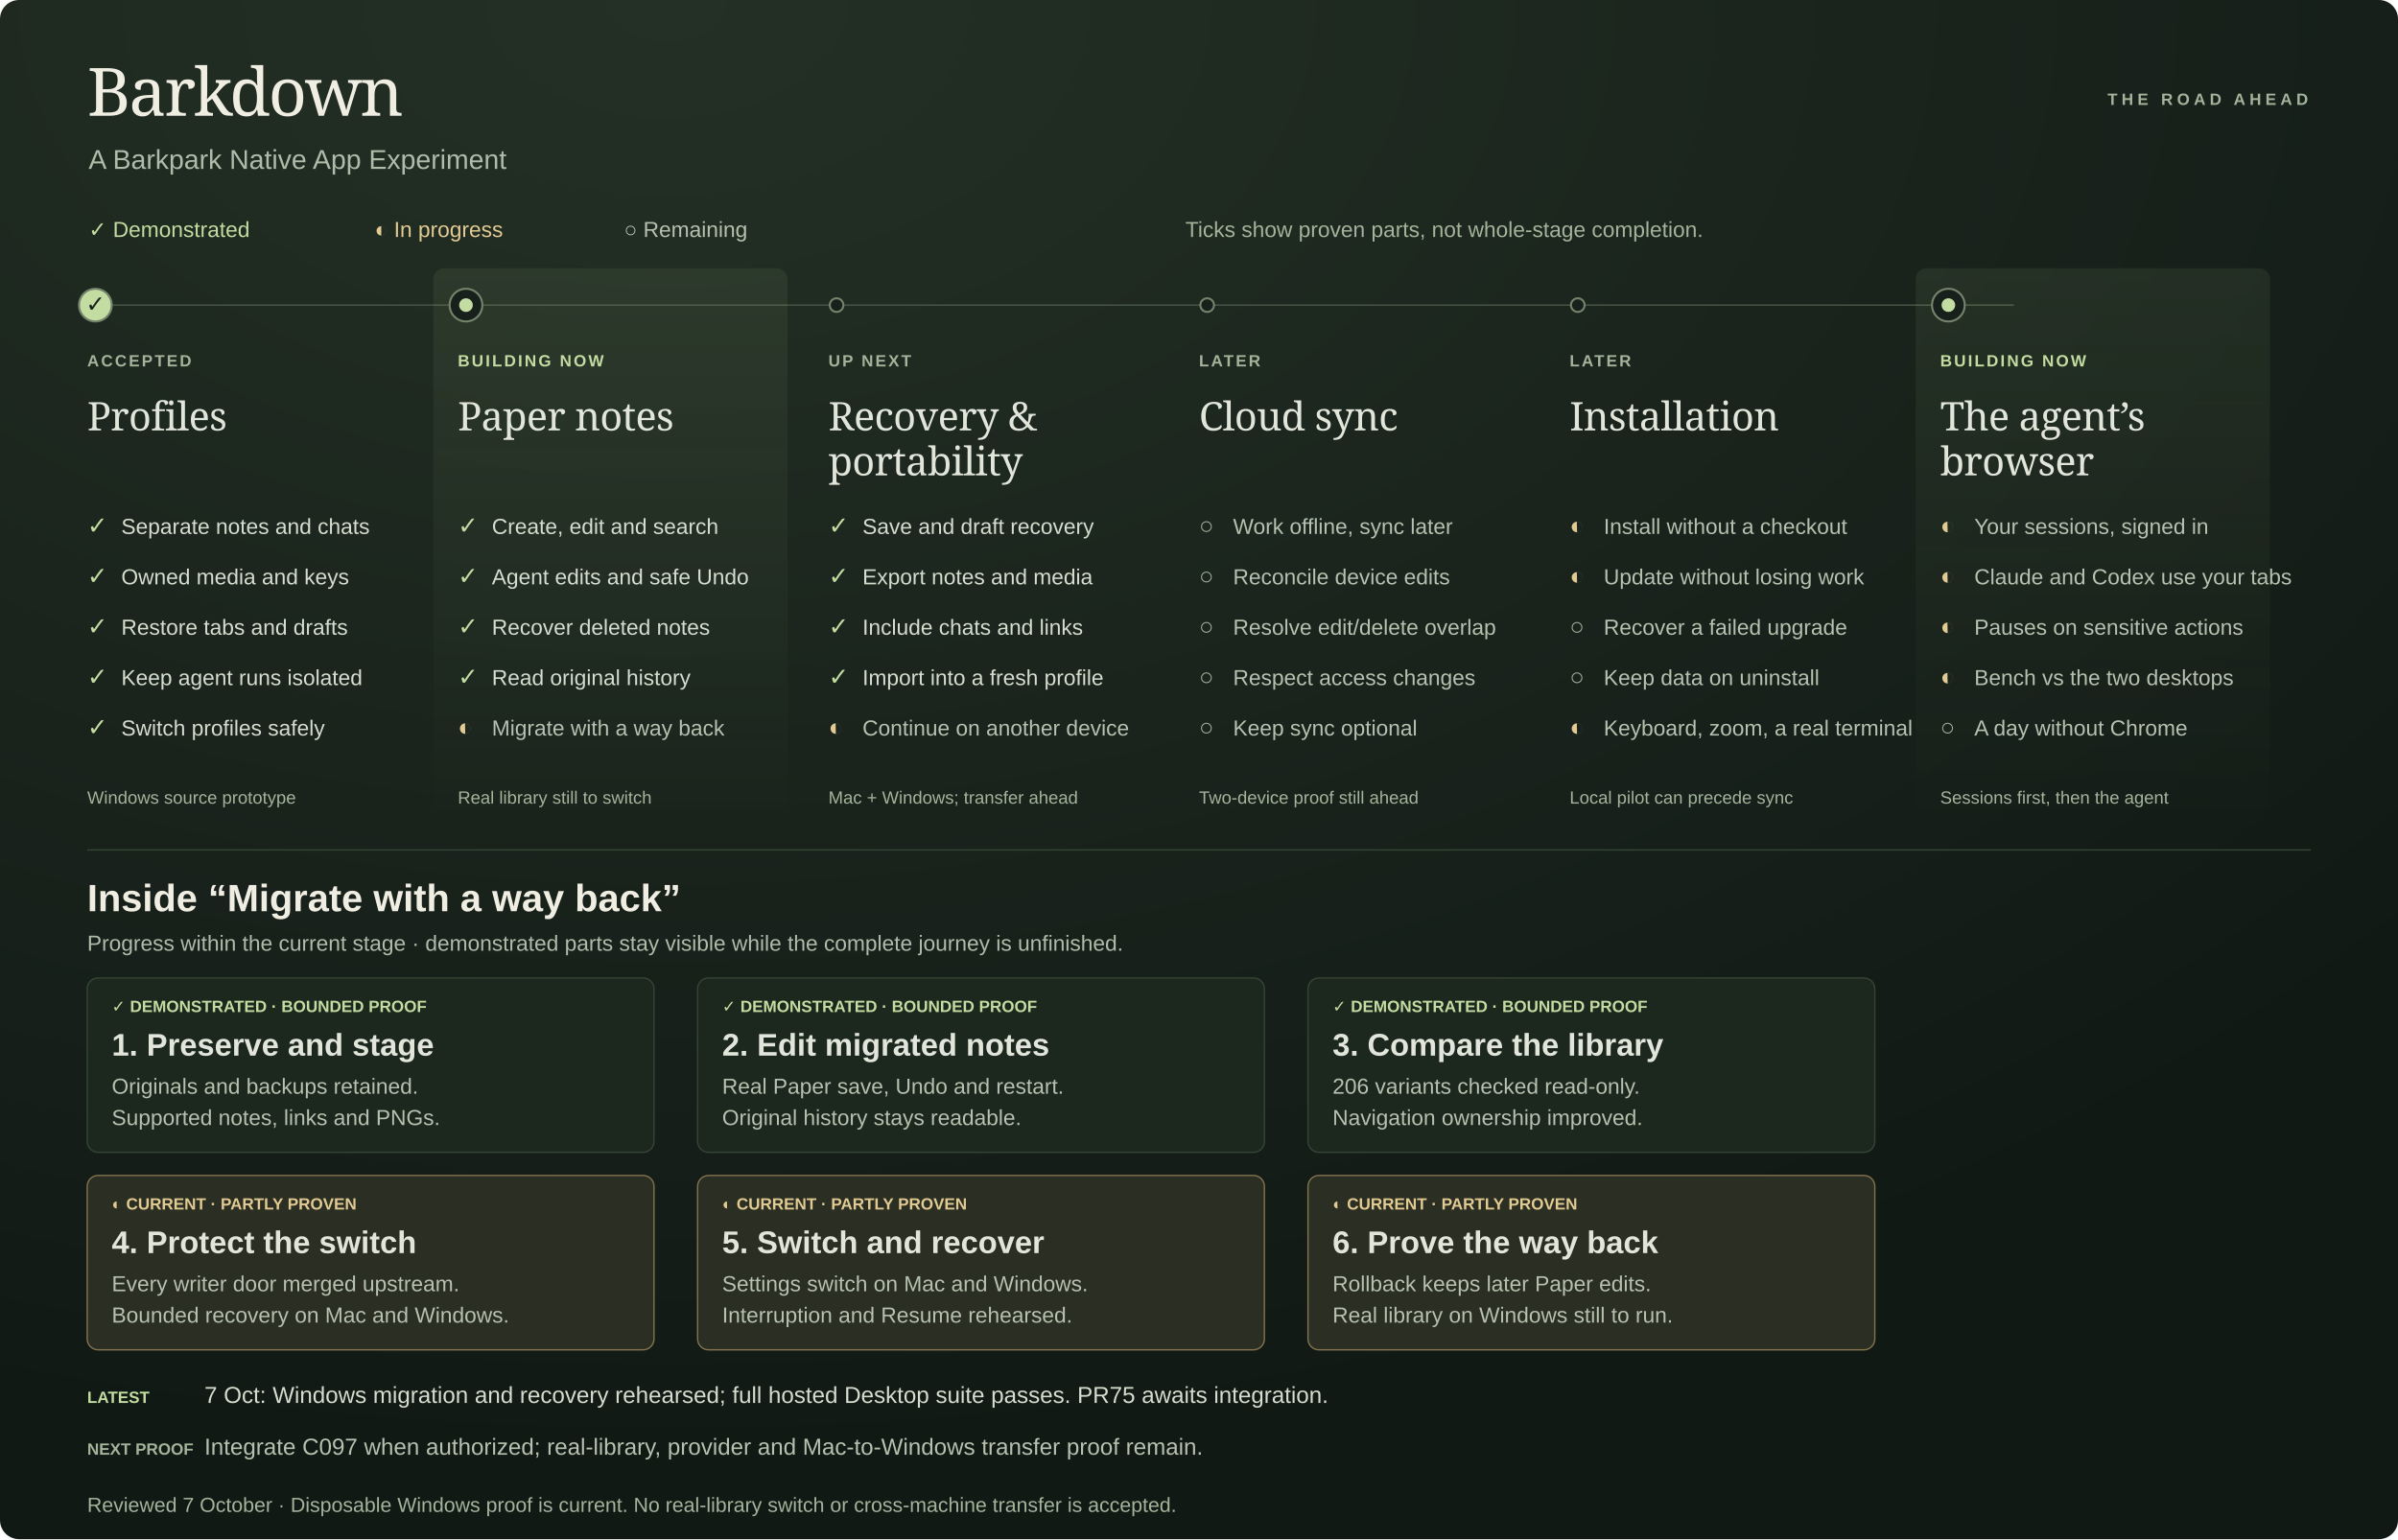
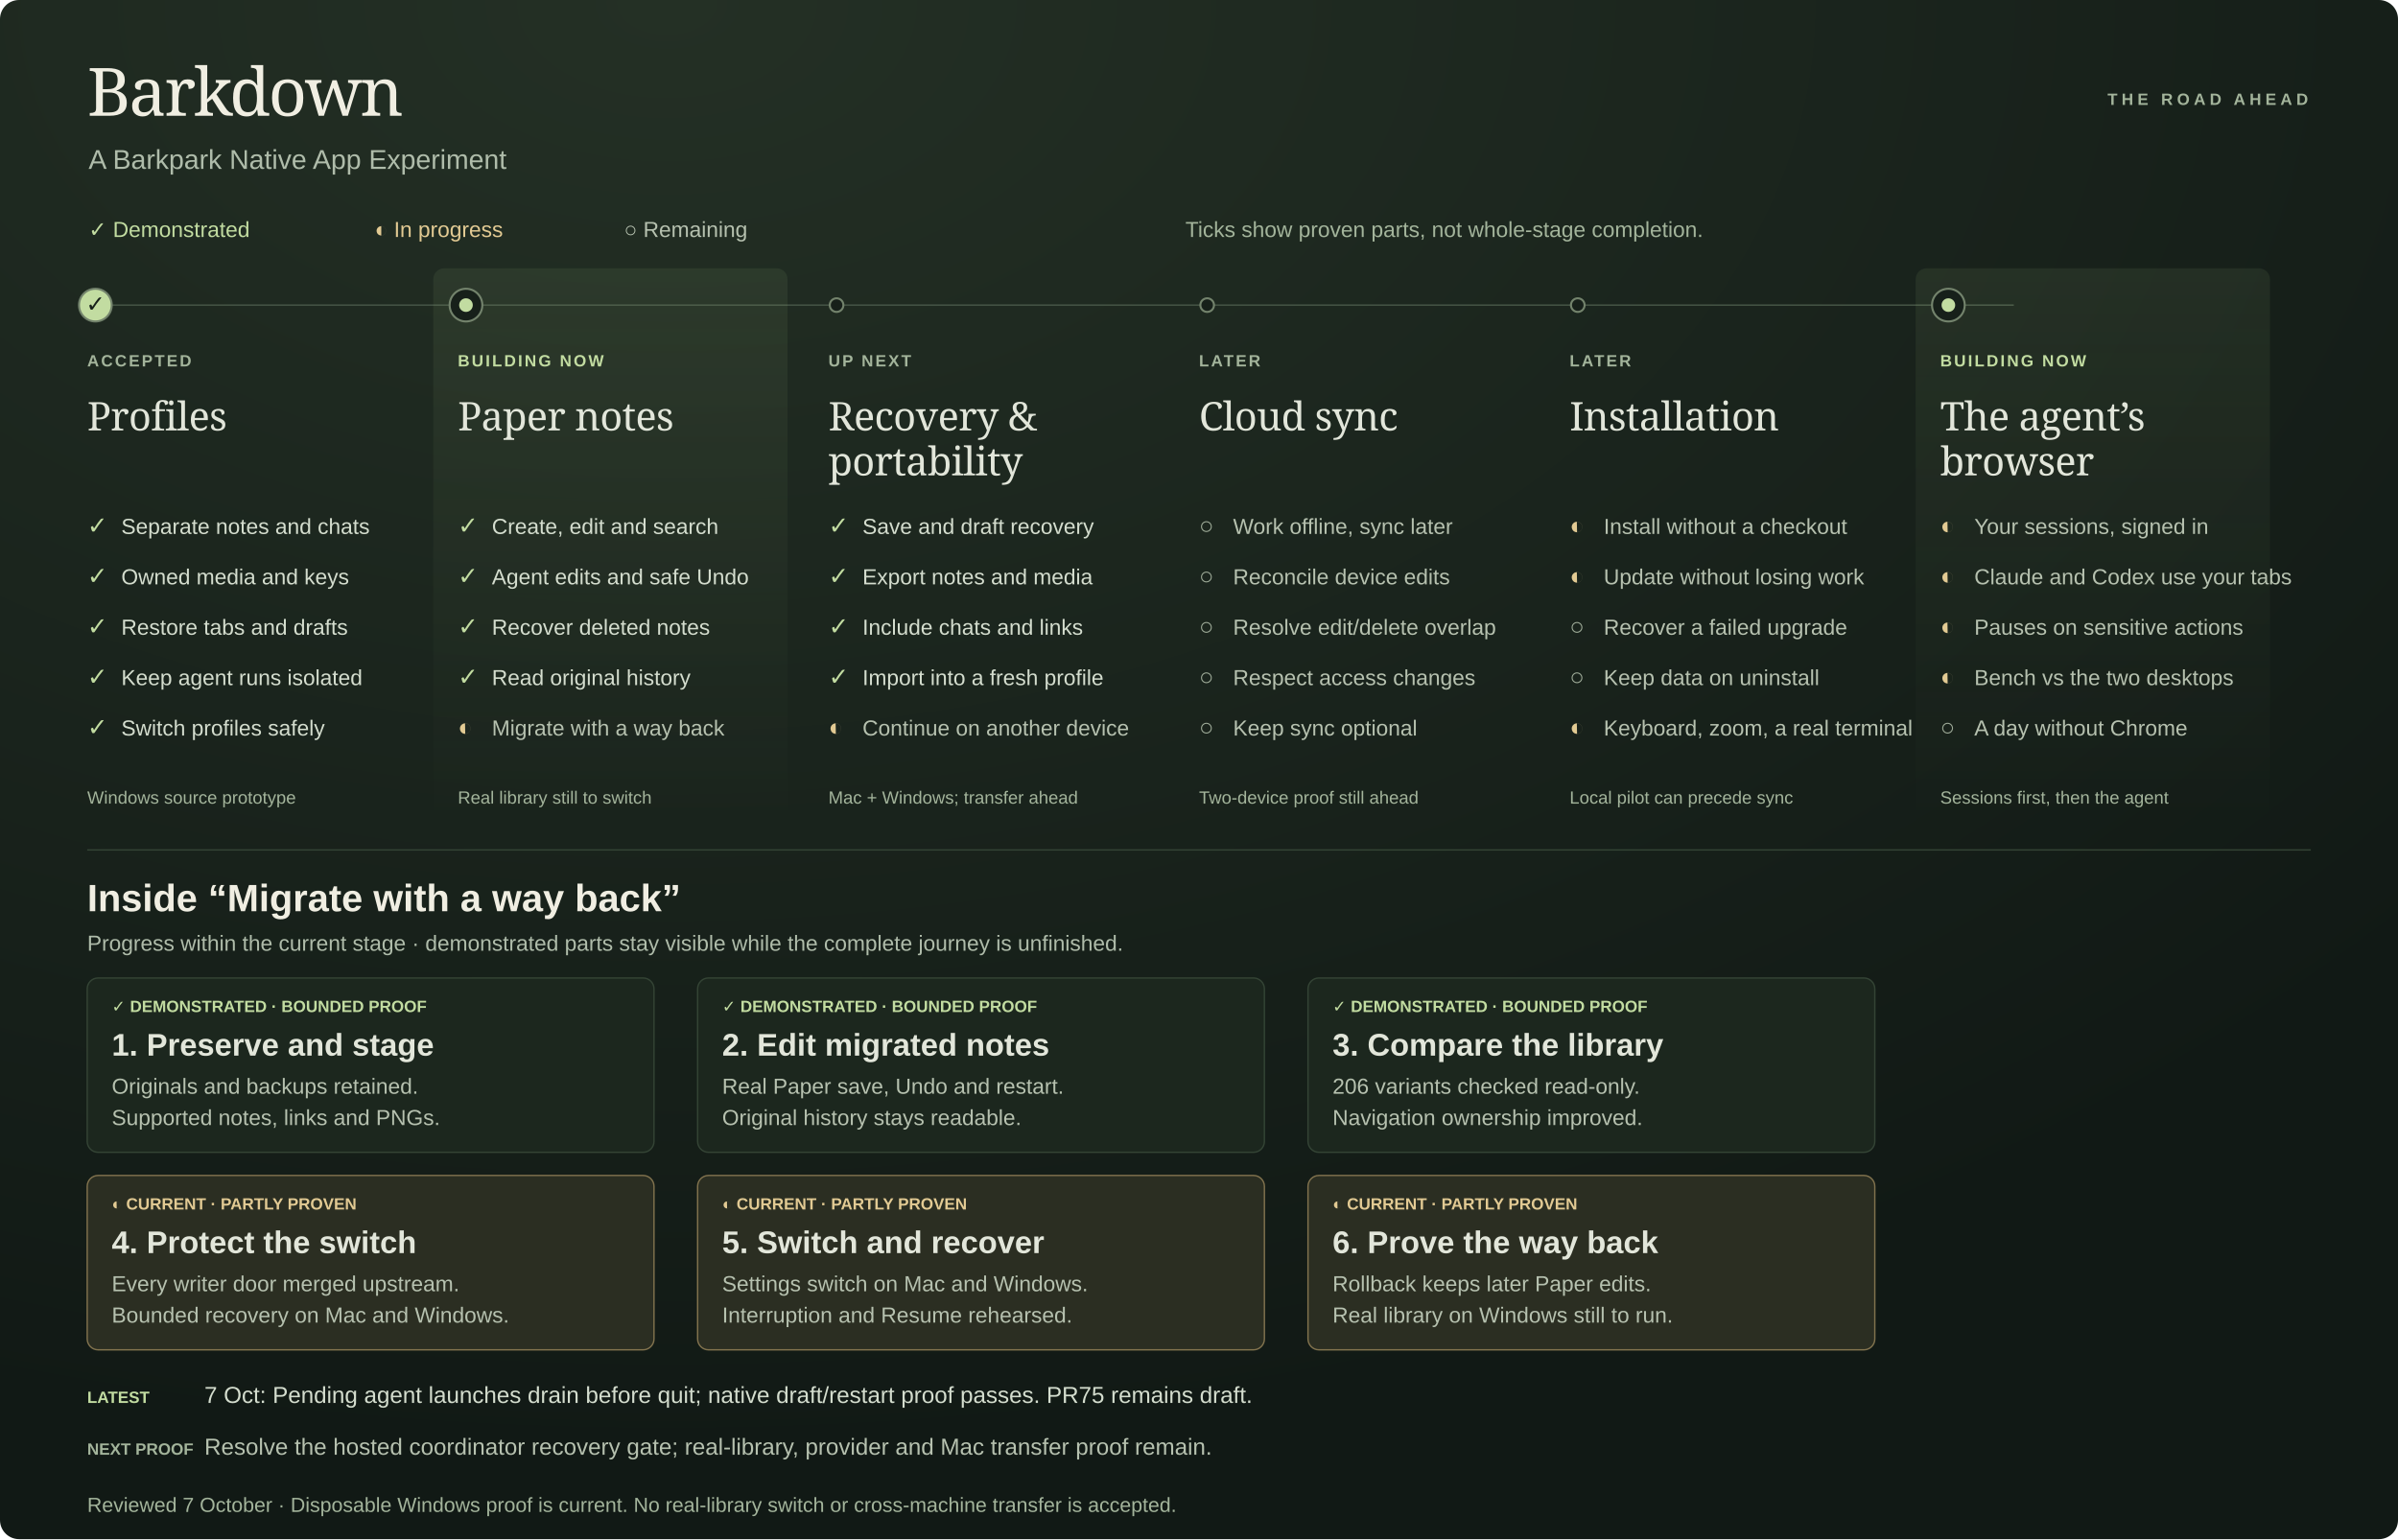
<svg xmlns="http://www.w3.org/2000/svg" width="1760" height="1130" viewBox="0 0 1760 1130" role="img" aria-labelledby="title desc">
  <defs>
    <radialGradient id="background" cx="28%" cy="0%" r="95%">
      <stop stop-color="#243025" />
      <stop offset="1" stop-color="#111915" />
    </radialGradient>
    <linearGradient id="focus" x2="0" y2="1">
      <stop stop-color="#a9c787" stop-opacity=".09" />
      <stop offset="1" stop-color="#a9c787" stop-opacity="0" />
    </linearGradient>
  </defs>
  <g font-family="Segoe UI, Arial, sans-serif">
    <rect width="1760" height="1130" rx="14" fill="url(#background)" />
    <text x="64" y="85" font-family="Georgia, serif" font-size="49" letter-spacing="-1.5" fill="#f0eee2">Barkdown</text>
    <text x="65" y="124" font-size="20" fill="#afbcaa" font-weight="400">A Barkpark Native App Experiment</text>
    <text x="1694" y="77" text-anchor="end" font-size="12" font-weight="600" letter-spacing="3" fill="#a3b49b">THE ROAD AHEAD</text>
    <text x="65" y="174" font-size="16" fill="#c2dca1" font-weight="400">✓  Demonstrated</text>
    <text x="275" y="174" font-size="16" fill="#e2ca93" font-weight="400">◐  In progress</text>
    <text x="458" y="174" font-size="16" fill="#b6c1af" font-weight="400">○  Remaining</text>
    <text x="870" y="174" font-size="16" fill="#a3b49b" font-weight="400">Ticks show proven parts, not whole-stage completion.</text>
    <path d="M70 224H1478" stroke="#475747" stroke-width="1" />
    <g data-phase="P1">
      <circle cx="70" cy="224" r="12" fill="#c2dca1" stroke="#73836c" stroke-width="1.5" />
      <text x="63" y="229" font-size="17" fill="#17201a" font-weight="600">✓</text>
      <text x="64" y="269" font-size="12" letter-spacing="1.5" font-weight="600" fill="#a3b49b">ACCEPTED</text>
      <text x="64" y="316" dy="0" font-family="Georgia, serif" font-size="29" letter-spacing="-.4" fill="#e2e6da">Profiles</text>
      <text x="64" y="392" font-size="18" fill="#c2dca1" font-weight="600">✓</text>
      <text x="89" y="392" font-size="16" fill="#d4ddce" font-weight="400">Separate notes and chats</text>
      <text x="64" y="429" font-size="18" fill="#c2dca1" font-weight="600">✓</text>
      <text x="89" y="429" font-size="16" fill="#d4ddce" font-weight="400">Owned media and keys</text>
      <text x="64" y="466" font-size="18" fill="#c2dca1" font-weight="600">✓</text>
      <text x="89" y="466" font-size="16" fill="#d4ddce" font-weight="400">Restore tabs and drafts</text>
      <text x="64" y="503" font-size="18" fill="#c2dca1" font-weight="600">✓</text>
      <text x="89" y="503" font-size="16" fill="#d4ddce" font-weight="400">Keep agent runs isolated</text>
      <text x="64" y="540" font-size="18" fill="#c2dca1" font-weight="600">✓</text>
      <text x="89" y="540" font-size="16" fill="#d4ddce" font-weight="400">Switch profiles safely</text>
      <text x="64" y="590" font-size="13" fill="#a3b49b" font-weight="400">Windows source prototype</text>
    </g>
    <g data-phase="P2">
      <rect x="318" y="197" width="260" height="410" rx="8" fill="url(#focus)" />
      <circle cx="342" cy="224" r="12" fill="#17201a" stroke="#73836c" stroke-width="1.5" />
      <circle cx="342" cy="224" r="5" fill="#c2dca1" />
      <text x="336" y="269" font-size="12" letter-spacing="1.5" font-weight="600" fill="#c2dca1">BUILDING NOW</text>
      <text x="336" y="316" dy="0" font-family="Georgia, serif" font-size="29" letter-spacing="-.4" fill="#e2e6da">Paper notes</text>
      <text x="336" y="392" font-size="18" fill="#c2dca1" font-weight="600">✓</text>
      <text x="361" y="392" font-size="16" fill="#d4ddce" font-weight="400">Create, edit and search</text>
      <text x="336" y="429" font-size="18" fill="#c2dca1" font-weight="600">✓</text>
      <text x="361" y="429" font-size="16" fill="#d4ddce" font-weight="400">Agent edits and safe Undo</text>
      <text x="336" y="466" font-size="18" fill="#c2dca1" font-weight="600">✓</text>
      <text x="361" y="466" font-size="16" fill="#d4ddce" font-weight="400">Recover deleted notes</text>
      <text x="336" y="503" font-size="18" fill="#c2dca1" font-weight="600">✓</text>
      <text x="361" y="503" font-size="16" fill="#d4ddce" font-weight="400">Read original history</text>
      <text x="336" y="540" font-size="18" fill="#e2ca93" font-weight="600">◐</text>
      <text x="361" y="540" font-size="16" fill="#b6c1af" font-weight="400">Migrate with a way back</text>
      <text x="336" y="590" font-size="13" fill="#a3b49b" font-weight="400">Real library still to switch</text>
    </g>
    <g data-phase="P3">
      <circle cx="614" cy="224" r="5" fill="#17201a" stroke="#73836c" stroke-width="1.5" />
      <text x="608" y="269" font-size="12" letter-spacing="1.5" font-weight="600" fill="#a3b49b">UP NEXT</text>
      <text x="608" y="316" dy="0" font-family="Georgia, serif" font-size="29" letter-spacing="-.4" fill="#e2e6da">Recovery &amp;</text>
      <text x="608" y="316" dy="33" font-family="Georgia, serif" font-size="29" letter-spacing="-.4" fill="#e2e6da">portability</text>
      <text x="608" y="392" font-size="18" fill="#c2dca1" font-weight="600">✓</text>
      <text x="633" y="392" font-size="16" fill="#d4ddce" font-weight="400">Save and draft recovery</text>
      <text x="608" y="429" font-size="18" fill="#c2dca1" font-weight="600">✓</text>
      <text x="633" y="429" font-size="16" fill="#d4ddce" font-weight="400">Export notes and media</text>
      <text x="608" y="466" font-size="18" fill="#c2dca1" font-weight="600">✓</text>
      <text x="633" y="466" font-size="16" fill="#d4ddce" font-weight="400">Include chats and links</text>
      <text x="608" y="503" font-size="18" fill="#c2dca1" font-weight="600">✓</text>
      <text x="633" y="503" font-size="16" fill="#d4ddce" font-weight="400">Import into a fresh profile</text>
      <text x="608" y="540" font-size="18" fill="#e2ca93" font-weight="600">◐</text>
      <text x="633" y="540" font-size="16" fill="#b6c1af" font-weight="400">Continue on another device</text>
      <text x="608" y="590" font-size="13" fill="#a3b49b" font-weight="400">Mac + Windows; transfer ahead</text>
    </g>
    <g data-phase="P4">
      <circle cx="886" cy="224" r="5" fill="#17201a" stroke="#73836c" stroke-width="1.5" />
      <text x="880" y="269" font-size="12" letter-spacing="1.5" font-weight="600" fill="#a3b49b">LATER</text>
      <text x="880" y="316" dy="0" font-family="Georgia, serif" font-size="29" letter-spacing="-.4" fill="#e2e6da">Cloud sync</text>
      <text x="880" y="392" font-size="18" fill="#9fac99" font-weight="600">○</text>
      <text x="905" y="392" font-size="16" fill="#b6c1af" font-weight="400">Work offline, sync later</text>
      <text x="880" y="429" font-size="18" fill="#9fac99" font-weight="600">○</text>
      <text x="905" y="429" font-size="16" fill="#b6c1af" font-weight="400">Reconcile device edits</text>
      <text x="880" y="466" font-size="18" fill="#9fac99" font-weight="600">○</text>
      <text x="905" y="466" font-size="16" fill="#b6c1af" font-weight="400">Resolve edit/delete overlap</text>
      <text x="880" y="503" font-size="18" fill="#9fac99" font-weight="600">○</text>
      <text x="905" y="503" font-size="16" fill="#b6c1af" font-weight="400">Respect access changes</text>
      <text x="880" y="540" font-size="18" fill="#9fac99" font-weight="600">○</text>
      <text x="905" y="540" font-size="16" fill="#b6c1af" font-weight="400">Keep sync optional</text>
      <text x="880" y="590" font-size="13" fill="#a3b49b" font-weight="400">Two-device proof still ahead</text>
    </g>
    <g data-phase="P5">
      <circle cx="1158" cy="224" r="5" fill="#17201a" stroke="#73836c" stroke-width="1.5" />
      <text x="1152" y="269" font-size="12" letter-spacing="1.5" font-weight="600" fill="#a3b49b">LATER</text>
      <text x="1152" y="316" dy="0" font-family="Georgia, serif" font-size="29" letter-spacing="-.4" fill="#e2e6da">Installation</text>
      <text x="1152" y="392" font-size="18" fill="#e2ca93" font-weight="600">◐</text>
      <text x="1177" y="392" font-size="16" fill="#b6c1af" font-weight="400">Install without a checkout</text>
      <text x="1152" y="429" font-size="18" fill="#e2ca93" font-weight="600">◐</text>
      <text x="1177" y="429" font-size="16" fill="#b6c1af" font-weight="400">Update without losing work</text>
      <text x="1152" y="466" font-size="18" fill="#9fac99" font-weight="600">○</text>
      <text x="1177" y="466" font-size="16" fill="#b6c1af" font-weight="400">Recover a failed upgrade</text>
      <text x="1152" y="503" font-size="18" fill="#9fac99" font-weight="600">○</text>
      <text x="1177" y="503" font-size="16" fill="#b6c1af" font-weight="400">Keep data on uninstall</text>
      <text x="1152" y="540" font-size="18" fill="#e2ca93" font-weight="600">◐</text>
      <text x="1177" y="540" font-size="16" fill="#b6c1af" font-weight="400">Keyboard, zoom, a real terminal</text>
      <text x="1152" y="590" font-size="13" fill="#a3b49b" font-weight="400">Local pilot can precede sync</text>
    </g>
    <g data-phase="P6">
      <rect x="1406" y="197" width="260" height="410" rx="8" fill="url(#focus)" />
      <circle cx="1430" cy="224" r="12" fill="#17201a" stroke="#73836c" stroke-width="1.5" />
      <circle cx="1430" cy="224" r="5" fill="#c2dca1" />
      <text x="1424" y="269" font-size="12" letter-spacing="1.5" font-weight="600" fill="#c2dca1">BUILDING NOW</text>
      <text x="1424" y="316" dy="0" font-family="Georgia, serif" font-size="29" letter-spacing="-.4" fill="#e2e6da">The agent’s</text>
      <text x="1424" y="316" dy="33" font-family="Georgia, serif" font-size="29" letter-spacing="-.4" fill="#e2e6da">browser</text>
      <text x="1424" y="392" font-size="18" fill="#e2ca93" font-weight="600">◐</text>
      <text x="1449" y="392" font-size="16" fill="#b6c1af" font-weight="400">Your sessions, signed in</text>
      <text x="1424" y="429" font-size="18" fill="#e2ca93" font-weight="600">◐</text>
      <text x="1449" y="429" font-size="16" fill="#b6c1af" font-weight="400">Claude and Codex use your tabs</text>
      <text x="1424" y="466" font-size="18" fill="#e2ca93" font-weight="600">◐</text>
      <text x="1449" y="466" font-size="16" fill="#b6c1af" font-weight="400">Pauses on sensitive actions</text>
      <text x="1424" y="503" font-size="18" fill="#e2ca93" font-weight="600">◐</text>
      <text x="1449" y="503" font-size="16" fill="#b6c1af" font-weight="400">Bench vs the two desktops</text>
      <text x="1424" y="540" font-size="18" fill="#9fac99" font-weight="600">○</text>
      <text x="1449" y="540" font-size="16" fill="#b6c1af" font-weight="400">A day without Chrome</text>
      <text x="1424" y="590" font-size="13" fill="#a3b49b" font-weight="400">Sessions first, then the agent</text>
    </g>
    <path d="M64 624H1696" stroke="#344435" />
    <text x="64" y="669" font-size="28" fill="#f0eee2" font-weight="600">Inside “Migrate with a way back”</text>
    <text x="64" y="698" font-size="16" fill="#afbcaa" font-weight="400">Progress within the current stage · demonstrated parts stay visible while the complete journey is unfinished.</text>
    <g data-migration-step="1">
      <rect x="64" y="718" width="416" height="128" rx="8" fill="#1c271e" stroke="#344435" />
      <text x="82" y="743" font-size="12" fill="#c2dca1" font-weight="600">✓  DEMONSTRATED · BOUNDED PROOF</text>
      <text x="82" y="775" font-size="23" fill="#e2e6da" font-weight="600">1. Preserve and stage</text>
      <text x="82" y="803" font-size="16" fill="#b6c1af" font-weight="400">Originals and backups retained.</text>
      <text x="82" y="826" font-size="16" fill="#b6c1af" font-weight="400">Supported notes, links and PNGs.</text>
    </g>
    <g data-migration-step="2">
      <rect x="512" y="718" width="416" height="128" rx="8" fill="#1c271e" stroke="#344435" />
      <text x="530" y="743" font-size="12" fill="#c2dca1" font-weight="600">✓  DEMONSTRATED · BOUNDED PROOF</text>
      <text x="530" y="775" font-size="23" fill="#e2e6da" font-weight="600">2. Edit migrated notes</text>
      <text x="530" y="803" font-size="16" fill="#b6c1af" font-weight="400">Real Paper save, Undo and restart.</text>
      <text x="530" y="826" font-size="16" fill="#b6c1af" font-weight="400">Original history stays readable.</text>
    </g>
    <g data-migration-step="3">
      <rect x="960" y="718" width="416" height="128" rx="8" fill="#1c271e" stroke="#344435" />
      <text x="978" y="743" font-size="12" fill="#c2dca1" font-weight="600">✓  DEMONSTRATED · BOUNDED PROOF</text>
      <text x="978" y="775" font-size="23" fill="#e2e6da" font-weight="600">3. Compare the library</text>
      <text x="978" y="803" font-size="16" fill="#b6c1af" font-weight="400">206 variants checked read-only.</text>
      <text x="978" y="826" font-size="16" fill="#b6c1af" font-weight="400">Navigation ownership improved.</text>
    </g>
    <g data-migration-step="4">
      <rect x="64" y="863" width="416" height="128" rx="8" fill="#2b2e22" stroke="#82734e" />
      <text x="82" y="888" font-size="12" fill="#e2ca93" font-weight="600">◐  CURRENT · PARTLY PROVEN</text>
      <text x="82" y="920" font-size="23" fill="#e2e6da" font-weight="600">4. Protect the switch</text>
      <text x="82" y="948" font-size="16" fill="#b6c1af" font-weight="400">Every writer door merged upstream.</text>
      <text x="82" y="971" font-size="16" fill="#b6c1af" font-weight="400">Bounded recovery on Mac and Windows.</text>
    </g>
    <g data-migration-step="5">
      <rect x="512" y="863" width="416" height="128" rx="8" fill="#2b2e22" stroke="#82734e" />
      <text x="530" y="888" font-size="12" fill="#e2ca93" font-weight="600">◐  CURRENT · PARTLY PROVEN</text>
      <text x="530" y="920" font-size="23" fill="#e2e6da" font-weight="600">5. Switch and recover</text>
      <text x="530" y="948" font-size="16" fill="#b6c1af" font-weight="400">Settings switch on Mac and Windows.</text>
      <text x="530" y="971" font-size="16" fill="#b6c1af" font-weight="400">Interruption and Resume rehearsed.</text>
    </g>
    <g data-migration-step="6">
      <rect x="960" y="863" width="416" height="128" rx="8" fill="#2b2e22" stroke="#82734e" />
      <text x="978" y="888" font-size="12" fill="#e2ca93" font-weight="600">◐  CURRENT · PARTLY PROVEN</text>
      <text x="978" y="920" font-size="23" fill="#e2e6da" font-weight="600">6. Prove the way back</text>
      <text x="978" y="948" font-size="16" fill="#b6c1af" font-weight="400">Rollback keeps later Paper edits.</text>
      <text x="978" y="971" font-size="16" fill="#b6c1af" font-weight="400">Real library on Windows still to run.</text>
    </g>
    <text x="64" y="1030" font-size="12" fill="#c2dca1" font-weight="600">LATEST</text>
-     <text x="150" y="1030" font-size="17" fill="#d4ddce" font-weight="400">7 Oct: Windows migration and recovery rehearsed; full hosted Desktop suite passes. PR75 awaits integration.</text>
+     <text x="150" y="1030" font-size="17" fill="#d4ddce" font-weight="400">7 Oct: Pending agent launches drain before quit; native draft/restart proof passes. PR75 remains draft.</text>
    <text x="64" y="1068" font-size="12" fill="#a3b49b" font-weight="600">NEXT PROOF</text>
-     <text x="150" y="1068" font-size="17" fill="#b6c1af" font-weight="400">Integrate C097 when authorized; real-library, provider and Mac-to-Windows transfer proof remain.</text>
+     <text x="150" y="1068" font-size="17" fill="#b6c1af" font-weight="400">Resolve the hosted coordinator recovery gate; real-library, provider and Mac transfer proof remain.</text>
    <text x="64" y="1110" font-size="15" fill="#a3b49b" font-weight="400">Reviewed 7 October · Disposable Windows proof is current. No real-library switch or cross-machine transfer is accepted.</text>
  </g>
</svg>
